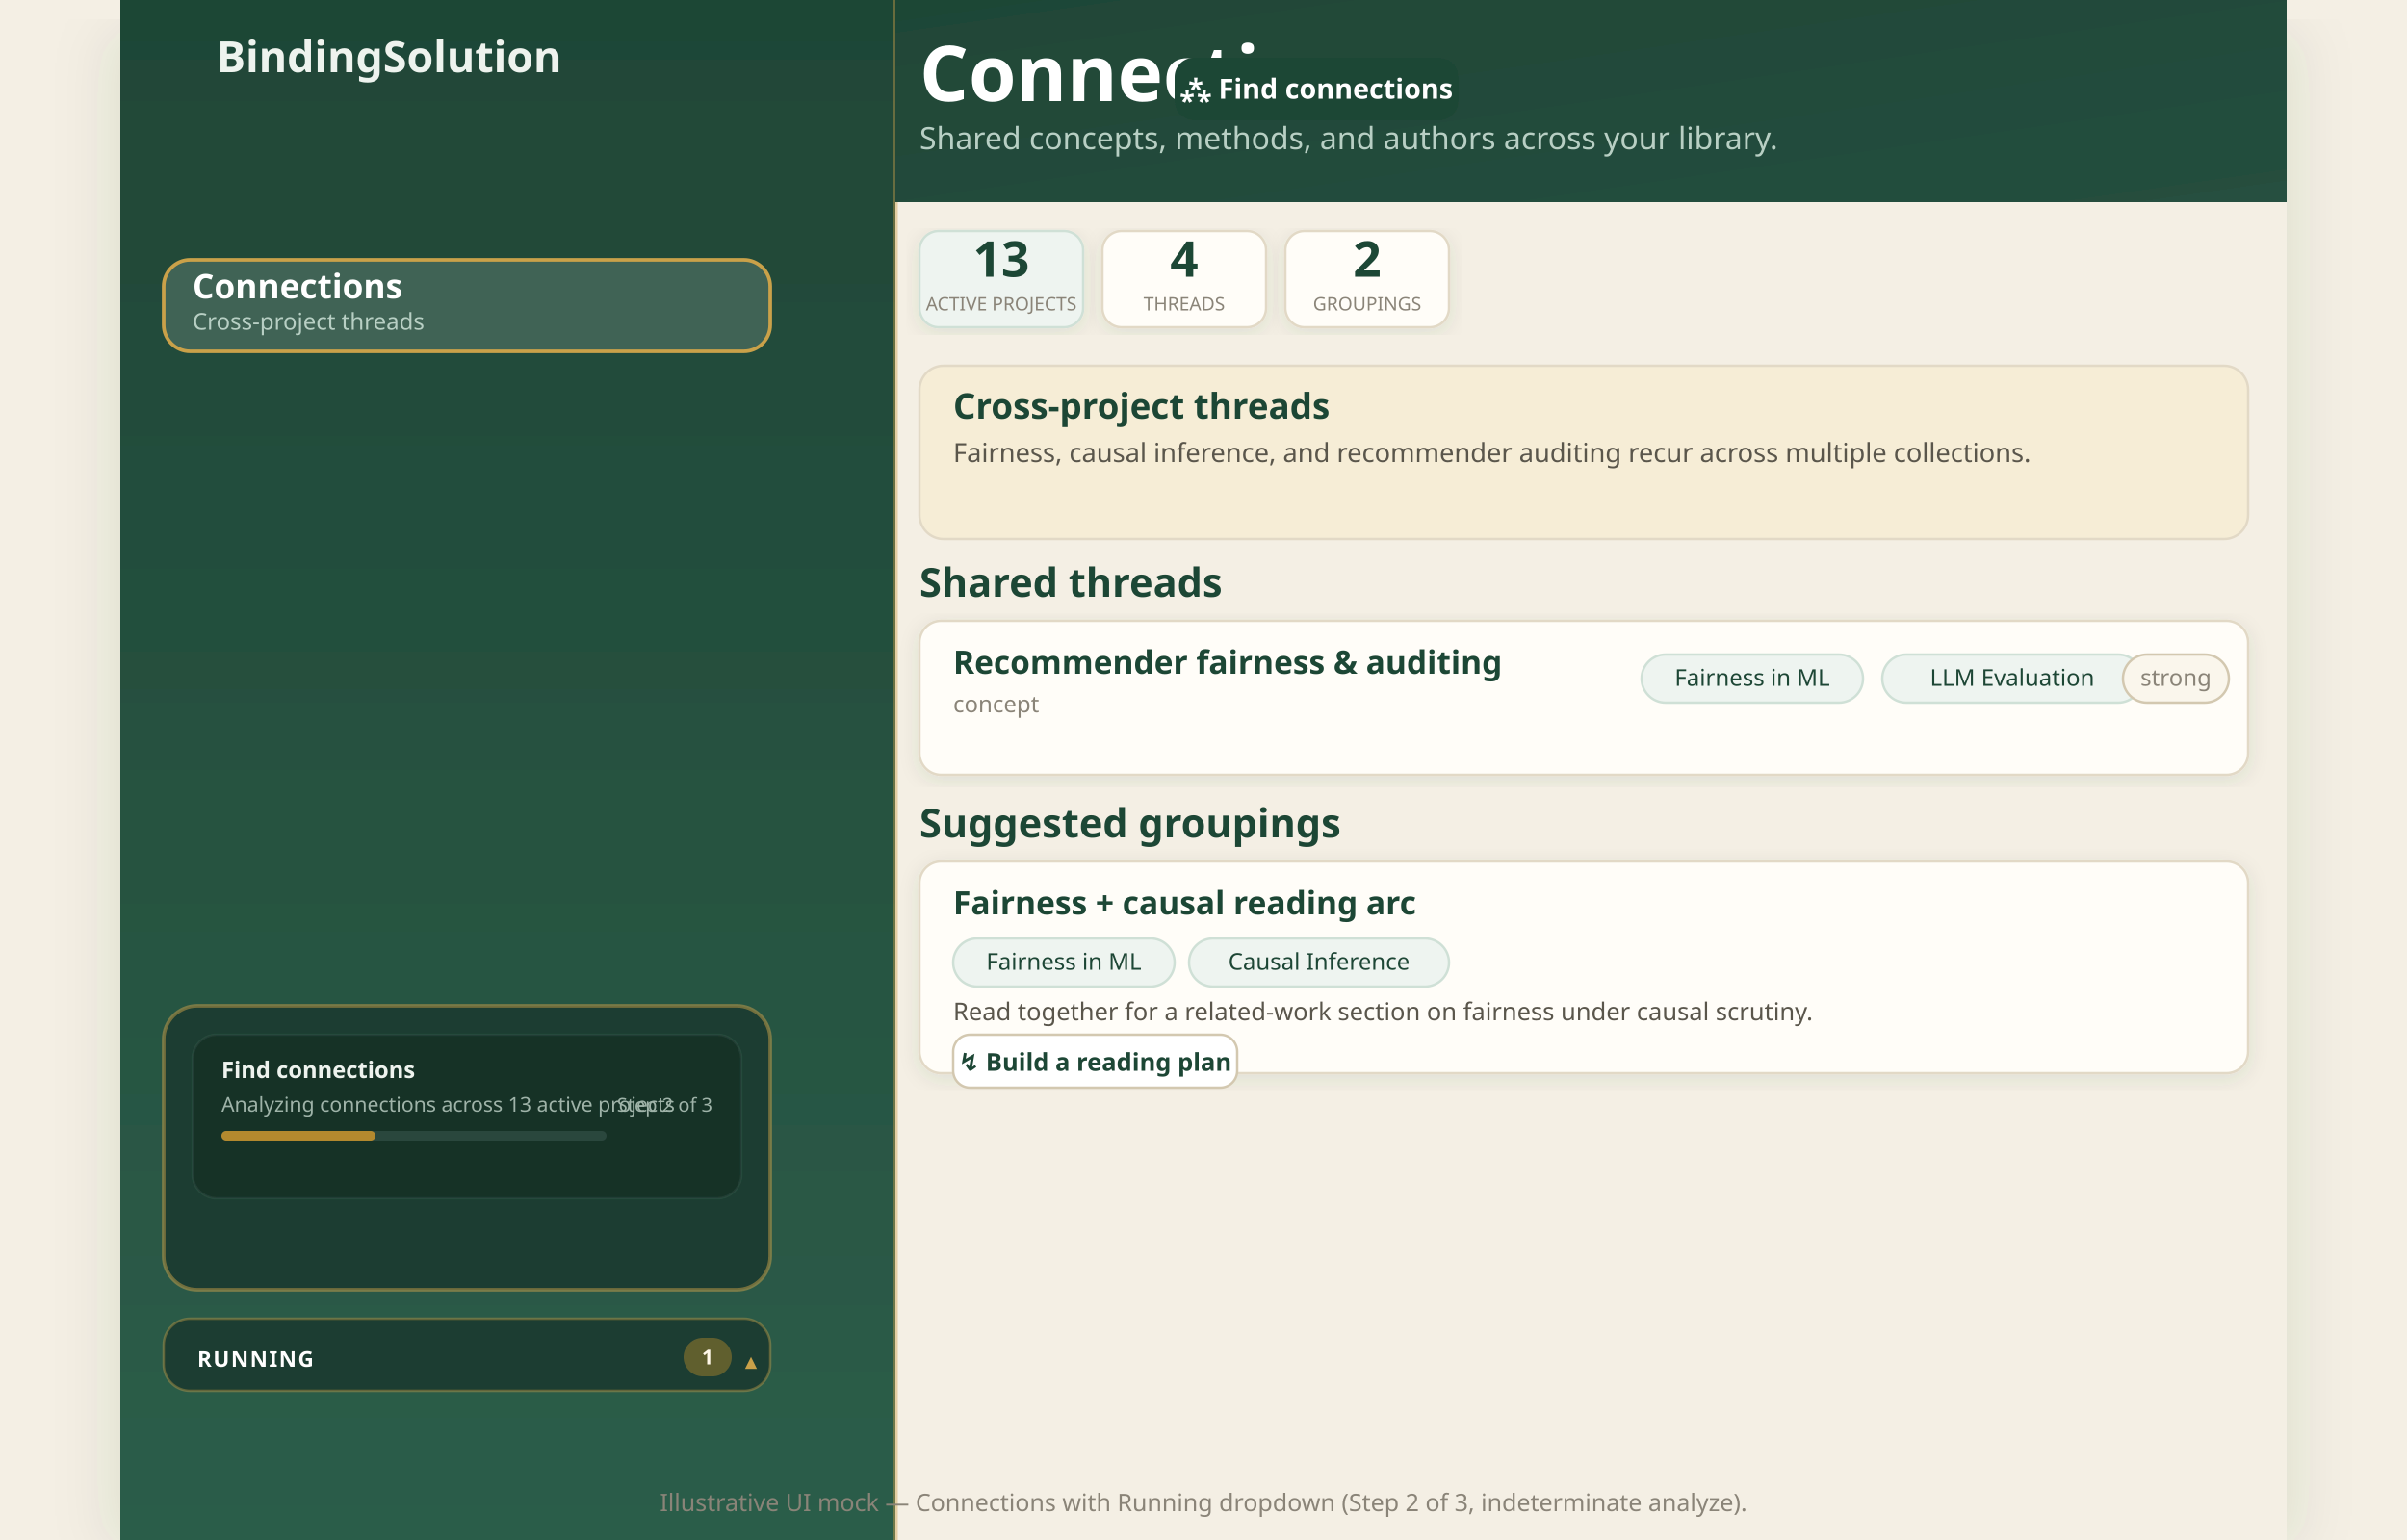
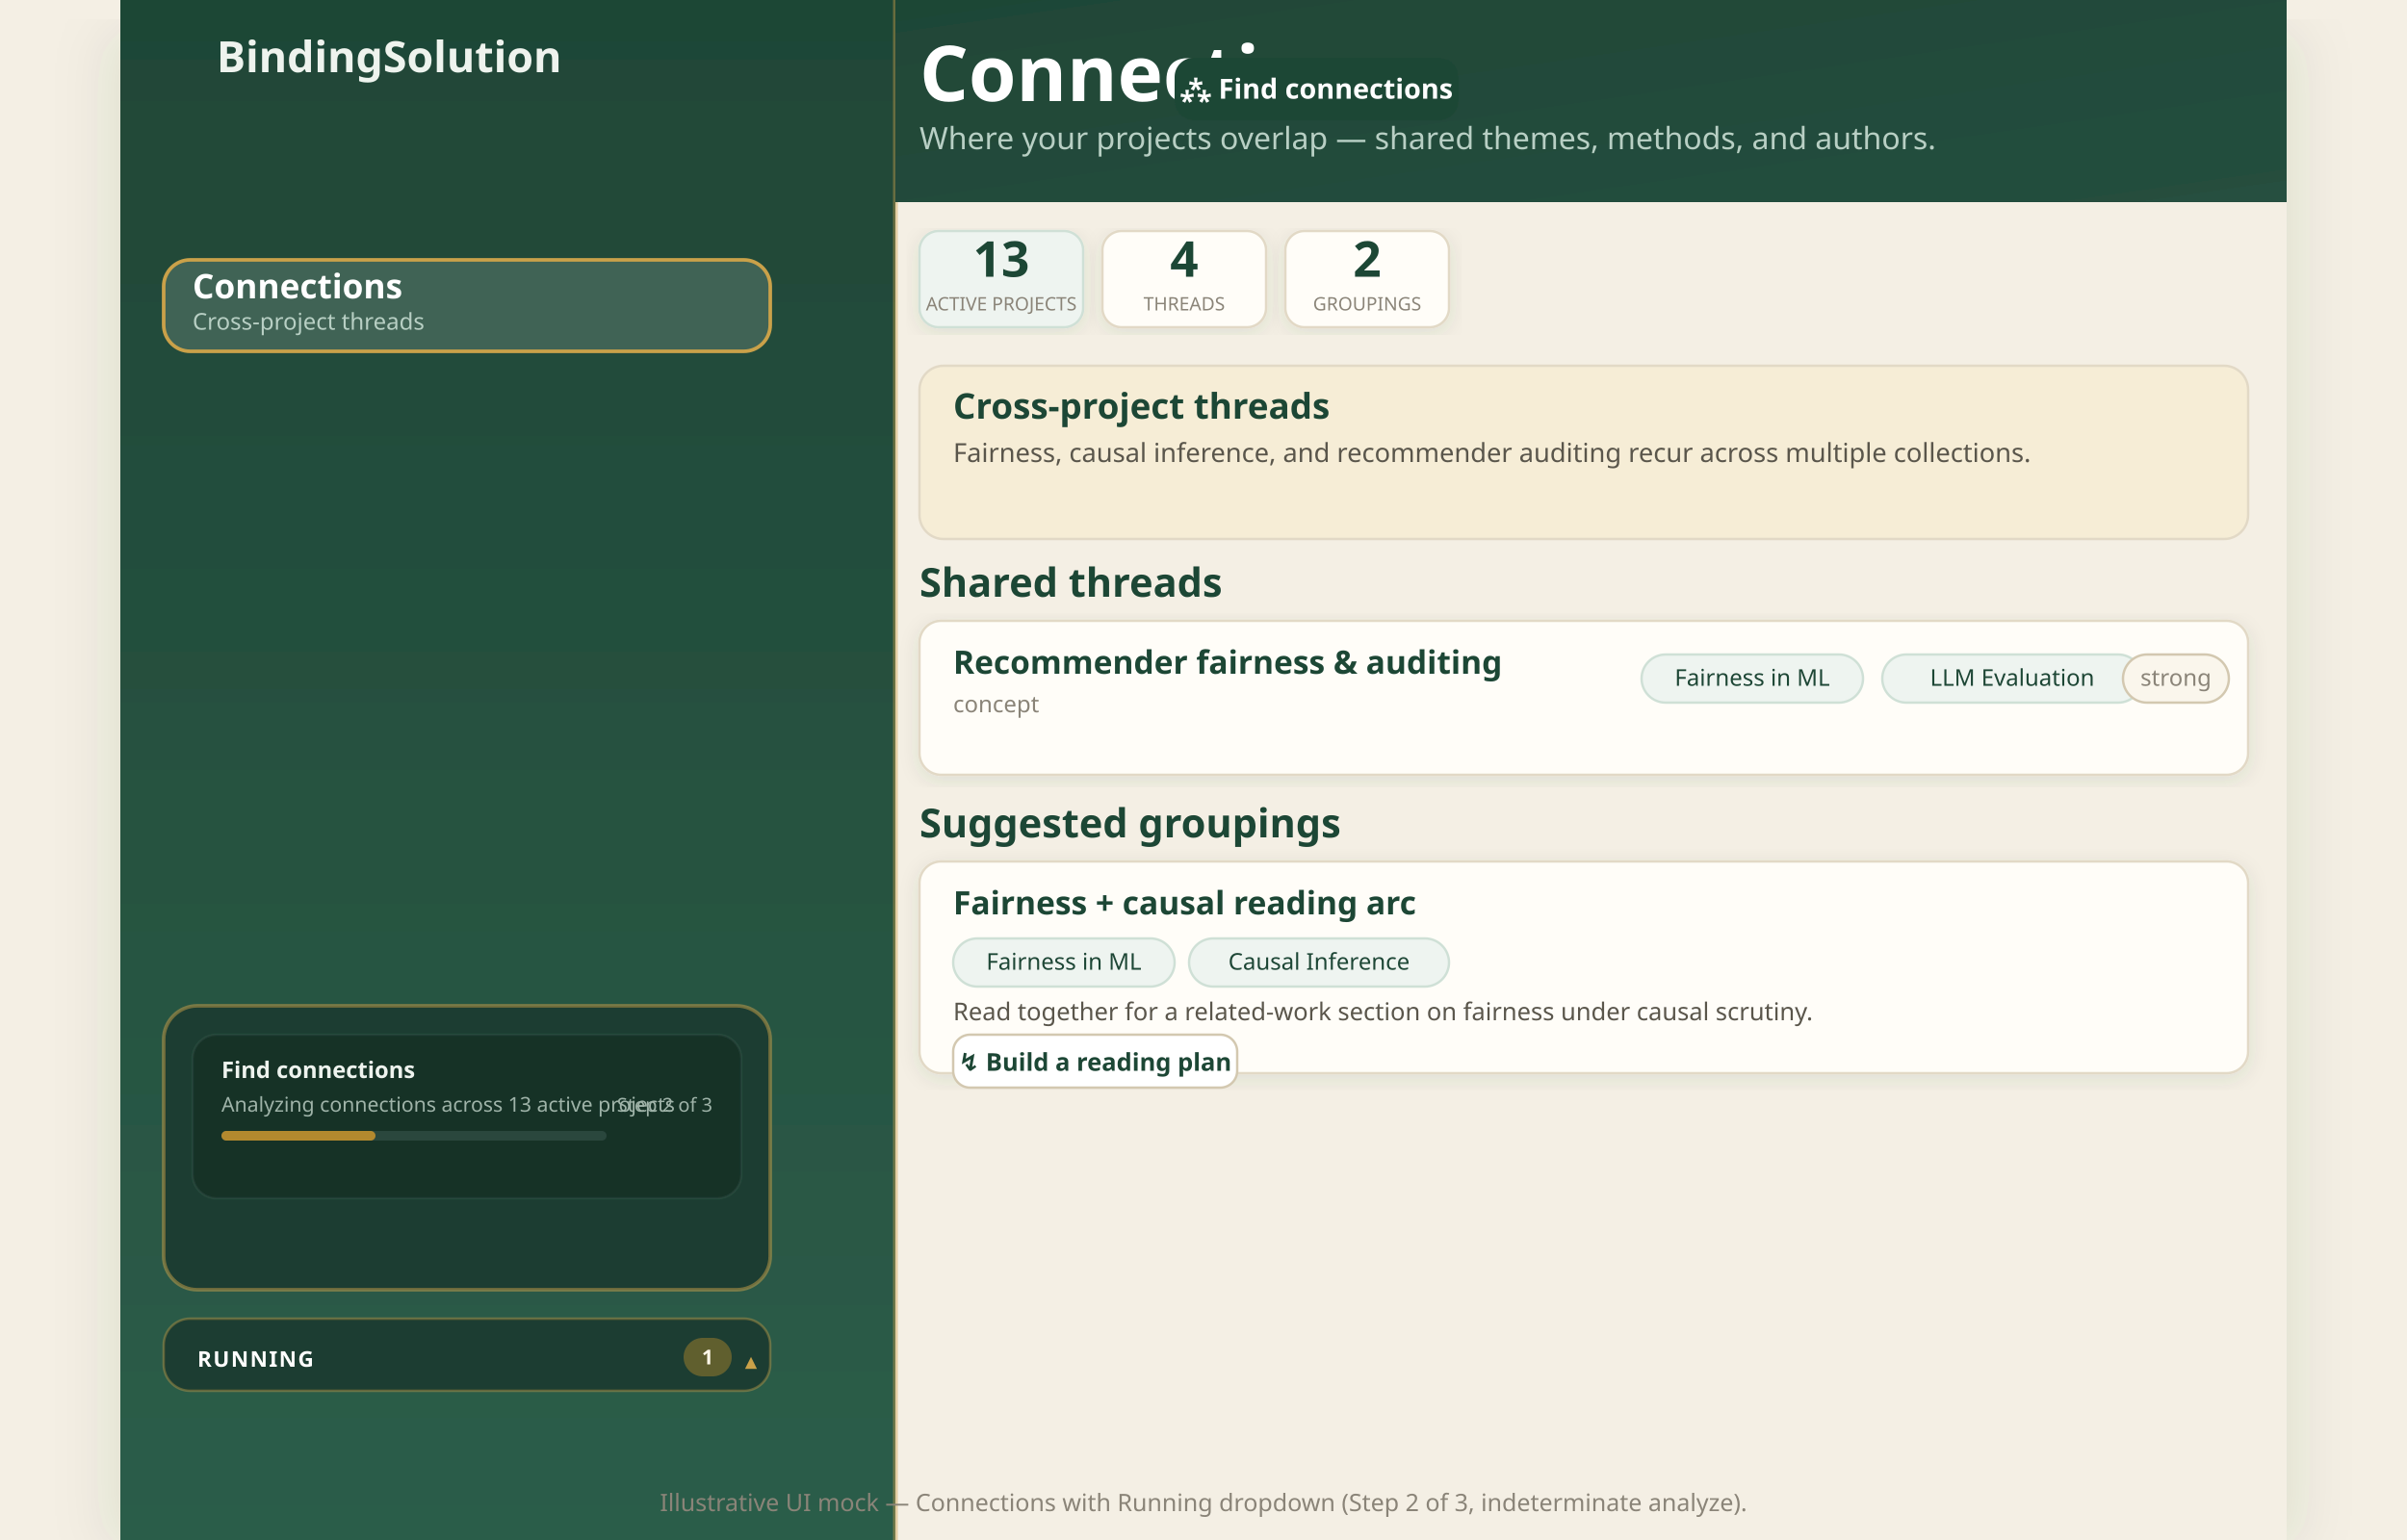
<svg xmlns="http://www.w3.org/2000/svg" viewBox="0 0 1000 640" width="1000" height="640" role="img" aria-label="Connections view with shared threads, suggested groupings, and phase-based progress">
  <defs>
    <linearGradient id="green" x1="0" y1="0" x2="0" y2="1">
      <stop offset="0" stop-color="#1f4636" />
      <stop offset="1" stop-color="#2c5d49" />
    </linearGradient>
    <linearGradient id="hero" x1="0" y1="0" x2="1" y2="1">
      <stop offset="0" stop-color="#1f4636" />
      <stop offset="1" stop-color="#254f3f" />
    </linearGradient>
    <filter id="shellShadow" x="-4%" y="-2%" width="108%" height="104%">
      <feDropShadow dx="0" dy="8" stdDeviation="14" flood-color="#1f4636" flood-opacity="0.12" />
    </filter>
    <filter id="shadow" x="-8%" y="-8%" width="116%" height="116%">
      <feDropShadow dx="0" dy="2" stdDeviation="4" flood-color="#1f4636" flood-opacity="0.1" />
    </filter>
  </defs>
  <rect width="1000" height="640" fill="#f4efe4" />
  <g filter="url(#shellShadow)">
    <rect x="50" y="0" width="900" height="640" fill="#f4efe4" />
    <rect x="50" y="0" width="322" height="640" fill="url(#green)" />
    <line x1="372" y1="0" x2="372" y2="640" stroke="#caa14a" stroke-width="2" stroke-opacity="0.42" />
    <g transform="translate(50, 0)">
      <text x="40" y="30" fill="#eef3ee" font-family="Montserrat, system-ui, sans-serif" font-size="17.9" font-weight="700">BindingSolution</text>
      <rect x="18" y="108" width="252" height="38" rx="11" fill="rgba(255,255,255,0.14)" stroke="#caa14a" stroke-width="1.5" />
      <text x="30" y="124" fill="#fff" font-family="system-ui, sans-serif" font-size="14.1" font-weight="600">Connections</text>
      <text x="30" y="137" fill="#b8cfc4" font-family="system-ui, sans-serif" font-size="9.6">Cross-project threads</text>
      <rect x="18" y="418" width="252" height="118" rx="14" fill="#1a3d30" stroke="rgba(202,161,74,0.5)" stroke-width="1.5" />
      <rect x="30" y="430" width="228" height="68" rx="10" fill="rgba(0,0,0,0.18)" stroke="rgba(255,255,255,0.06)" />
      <text x="42" y="448" fill="#eef3ee" font-size="9.5" font-weight="600" font-family="system-ui, sans-serif">Find connections</text>
      <text x="42" y="462" fill="#9fb3a8" font-size="8.5" font-family="system-ui, sans-serif">Analyzing connections across 13 active projects</text>
      <text x="246" y="462" fill="#9fb3a8" font-size="8" text-anchor="end" font-family="system-ui, sans-serif">Step 2 of 3</text>
      <rect x="42" y="470" width="160" height="4" rx="2" fill="rgba(255,255,255,0.1)" />
      <rect x="42" y="470" width="64" height="4" rx="2" fill="#b3892f" />
      <rect x="18" y="548" width="252" height="30" rx="11" fill="rgba(0,0,0,0.32)" stroke="rgba(202,161,74,0.4)" />
      <text x="32" y="568" fill="#fff" font-family="system-ui, sans-serif" font-size="9" font-weight="600" letter-spacing="0.6">RUNNING</text>
      <rect x="234" y="556" width="20" height="16" rx="8" fill="rgba(179,137,47,0.45)" />
      <text x="244" y="567" fill="#fff8e8" font-size="8.5" text-anchor="middle" font-family="system-ui, sans-serif" font-weight="700">1</text>
      <text x="262" y="569" fill="#caa14a" font-size="10" text-anchor="middle" font-family="system-ui, sans-serif">▴</text>
    </g>
    <rect x="372" y="0" width="578" height="84" fill="url(#hero)" />
    <text x="382" y="42" fill="#fff" font-family="Montserrat, system-ui, sans-serif" font-size="32.0" font-weight="600">Connections</text>
-     <text x="382" y="62" fill="#b8cfc4" font-family="system-ui, sans-serif" font-size="12.8">Shared concepts, methods, and authors across your library.</text>
+     <text x="382" y="62" fill="#b8cfc4" font-family="system-ui, sans-serif" font-size="12.8">Where your projects overlap — shared themes, methods, and authors.</text>
    <rect x="488" y="24" width="118" height="26" rx="8" fill="#1f4636" />
    <text x="547" y="41" fill="#fff" font-family="system-ui, sans-serif" font-size="11.5" font-weight="600" text-anchor="middle">⁂ Find connections</text>
    <g transform="translate(382, 96)">
      <rect x="0" y="0" width="68" height="40" rx="8" fill="#eef4f0" stroke="#cfe0d6" filter="url(#shadow)" />
      <text x="34" y="19" fill="#1f4636" font-size="20.5" font-weight="700" text-anchor="middle" font-family="Montserrat, system-ui, sans-serif">13</text>
      <text x="34" y="33" fill="#8a8478" font-size="7.7" text-anchor="middle" font-family="system-ui, sans-serif">ACTIVE PROJECTS</text>
      <rect x="76" y="0" width="68" height="40" rx="8" fill="#fffdf8" stroke="#e2d9c6" filter="url(#shadow)" />
      <text x="110" y="19" fill="#1f4636" font-size="20.5" font-weight="700" text-anchor="middle" font-family="Montserrat, system-ui, sans-serif">4</text>
      <text x="110" y="33" fill="#8a8478" font-size="7.7" text-anchor="middle" font-family="system-ui, sans-serif">THREADS</text>
      <rect x="152" y="0" width="68" height="40" rx="8" fill="#fffdf8" stroke="#e2d9c6" filter="url(#shadow)" />
      <text x="186" y="19" fill="#1f4636" font-size="20.5" font-weight="700" text-anchor="middle" font-family="Montserrat, system-ui, sans-serif">2</text>
      <text x="186" y="33" fill="#8a8478" font-size="7.7" text-anchor="middle" font-family="system-ui, sans-serif">GROUPINGS</text>
      <rect x="0" y="56" width="552" height="72" rx="10" fill="#f6edd6" stroke="#e2d9c6" />
      <text x="14" y="78" fill="#1f4636" font-family="Montserrat, system-ui, sans-serif" font-size="14.7" font-weight="600">Cross-project threads</text>
      <text x="14" y="96" fill="#5a564c" font-family="system-ui, sans-serif" font-size="10.9">Fairness, causal inference, and recommender auditing recur across multiple collections.</text>
      <text x="0" y="152" fill="#1f4636" font-family="Montserrat, system-ui, sans-serif" font-size="16.6" font-weight="600">Shared threads</text>
      <rect x="0" y="162" width="552" height="64" rx="9" fill="#fffdf8" stroke="#e2d9c6" filter="url(#shadow)" />
      <text x="14" y="184" fill="#1f4636" font-family="system-ui, sans-serif" font-size="13.4" font-weight="600">Recommender fairness &amp; auditing</text>
      <text x="14" y="200" fill="#8a8478" font-family="system-ui, sans-serif" font-size="9.6">concept</text>
      <rect x="300" y="176" width="92" height="20" rx="10" fill="#eef4f0" stroke="#cfe0d6" />
      <text x="346" y="189" fill="#1f4636" font-size="9.6" text-anchor="middle" font-family="system-ui, sans-serif">Fairness in ML</text>
      <rect x="400" y="176" width="108" height="20" rx="10" fill="#eef4f0" stroke="#cfe0d6" />
      <text x="454" y="189" fill="#1f4636" font-size="9.6" text-anchor="middle" font-family="system-ui, sans-serif">LLM Evaluation</text>
      <rect x="500" y="176" width="44" height="20" rx="10" fill="#faf6ec" stroke="#d3c8b0" />
      <text x="522" y="189" fill="#8a8478" font-size="9.6" text-anchor="middle" font-family="system-ui, sans-serif">strong</text>
      <text x="0" y="252" fill="#1f4636" font-family="Montserrat, system-ui, sans-serif" font-size="16.6" font-weight="600">Suggested groupings</text>
      <rect x="0" y="262" width="552" height="88" rx="9" fill="#fffdf8" stroke="#e2d9c6" filter="url(#shadow)" />
      <text x="14" y="284" fill="#1f4636" font-family="system-ui, sans-serif" font-size="13.4" font-weight="600">Fairness + causal reading arc</text>
      <rect x="14" y="294" width="92" height="20" rx="10" fill="#eef4f0" stroke="#cfe0d6" />
      <text x="60" y="307" fill="#1f4636" font-size="9.6" text-anchor="middle" font-family="system-ui, sans-serif">Fairness in ML</text>
      <rect x="112" y="294" width="108" height="20" rx="10" fill="#eef4f0" stroke="#cfe0d6" />
      <text x="166" y="307" fill="#1f4636" font-size="9.6" text-anchor="middle" font-family="system-ui, sans-serif">Causal Inference</text>
      <text x="14" y="328" fill="#5a564c" font-family="system-ui, sans-serif" font-size="10.2">Read together for a related-work section on fairness under causal scrutiny.</text>
      <rect x="14" y="334" width="118" height="22" rx="7" fill="#fff" stroke="#d3c8b0" />
      <text x="73" y="349" fill="#1f4636" font-size="10.2" text-anchor="middle" font-family="system-ui, sans-serif" font-weight="600">↯ Build a reading plan</text>
    </g>
  </g>
  <text x="500" y="628" fill="#8a8478" font-family="system-ui, sans-serif" font-size="10" text-anchor="middle">Illustrative UI mock — Connections with Running dropdown (Step 2 of 3, indeterminate analyze).</text>
</svg>
